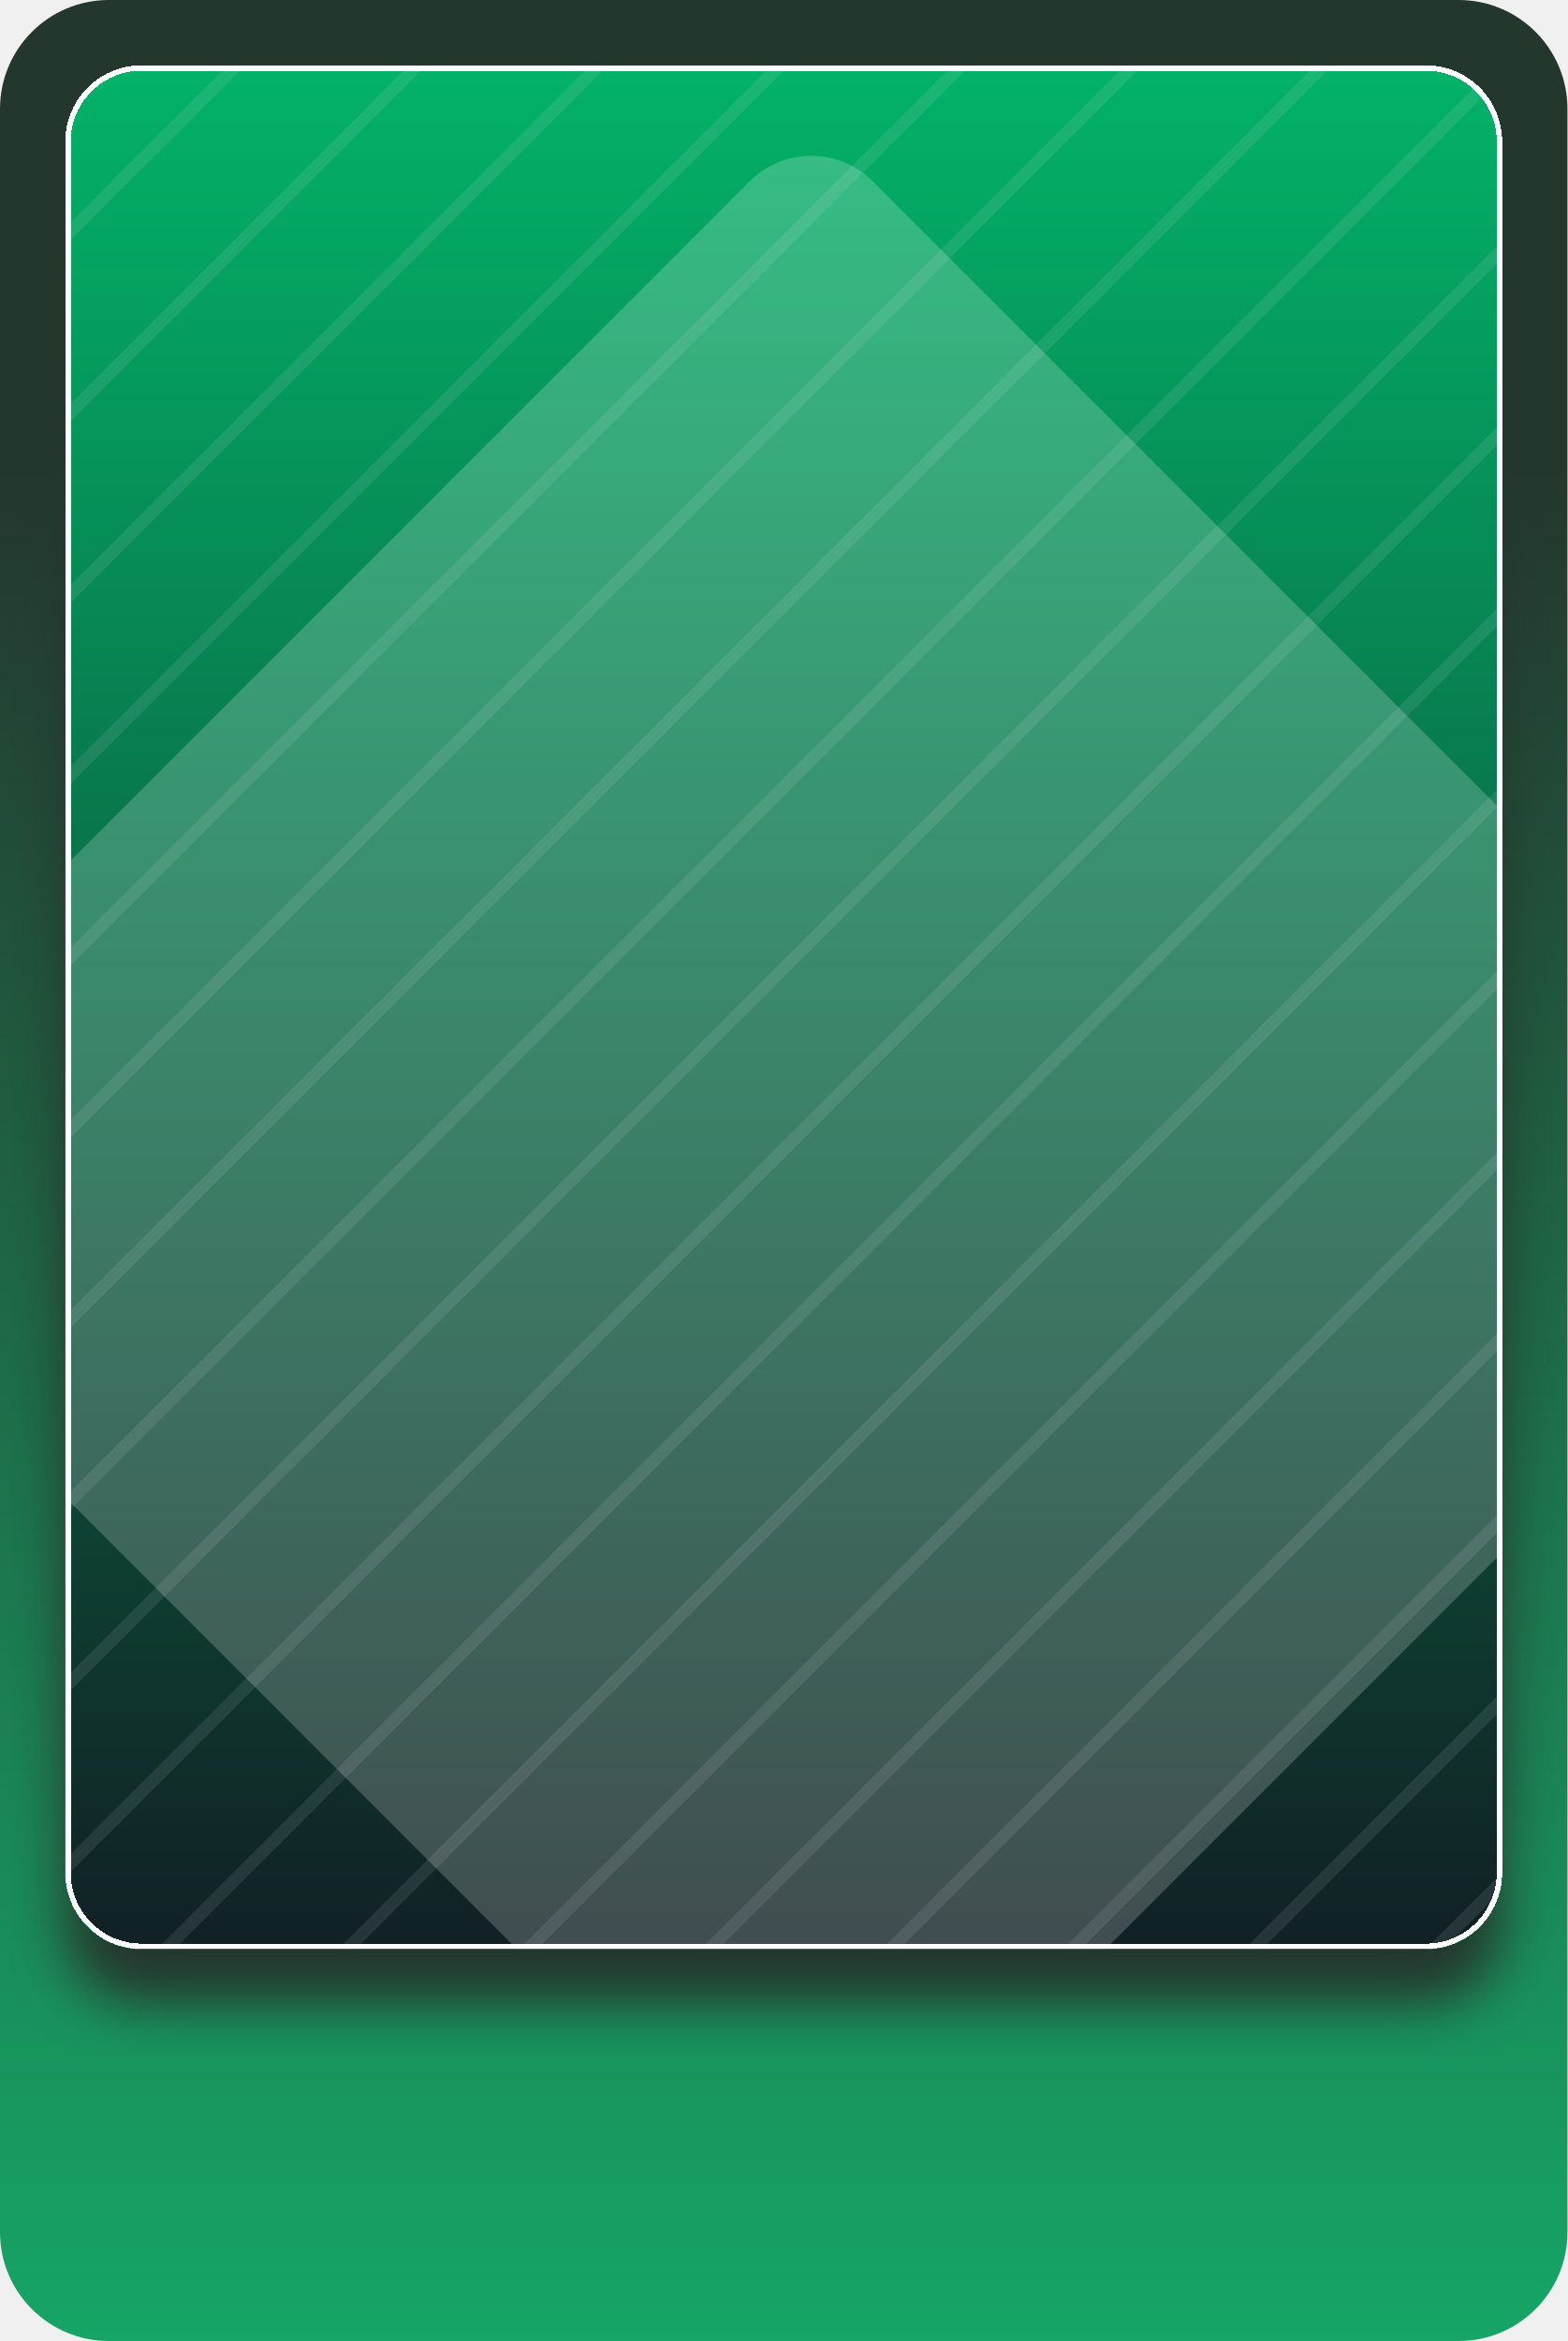
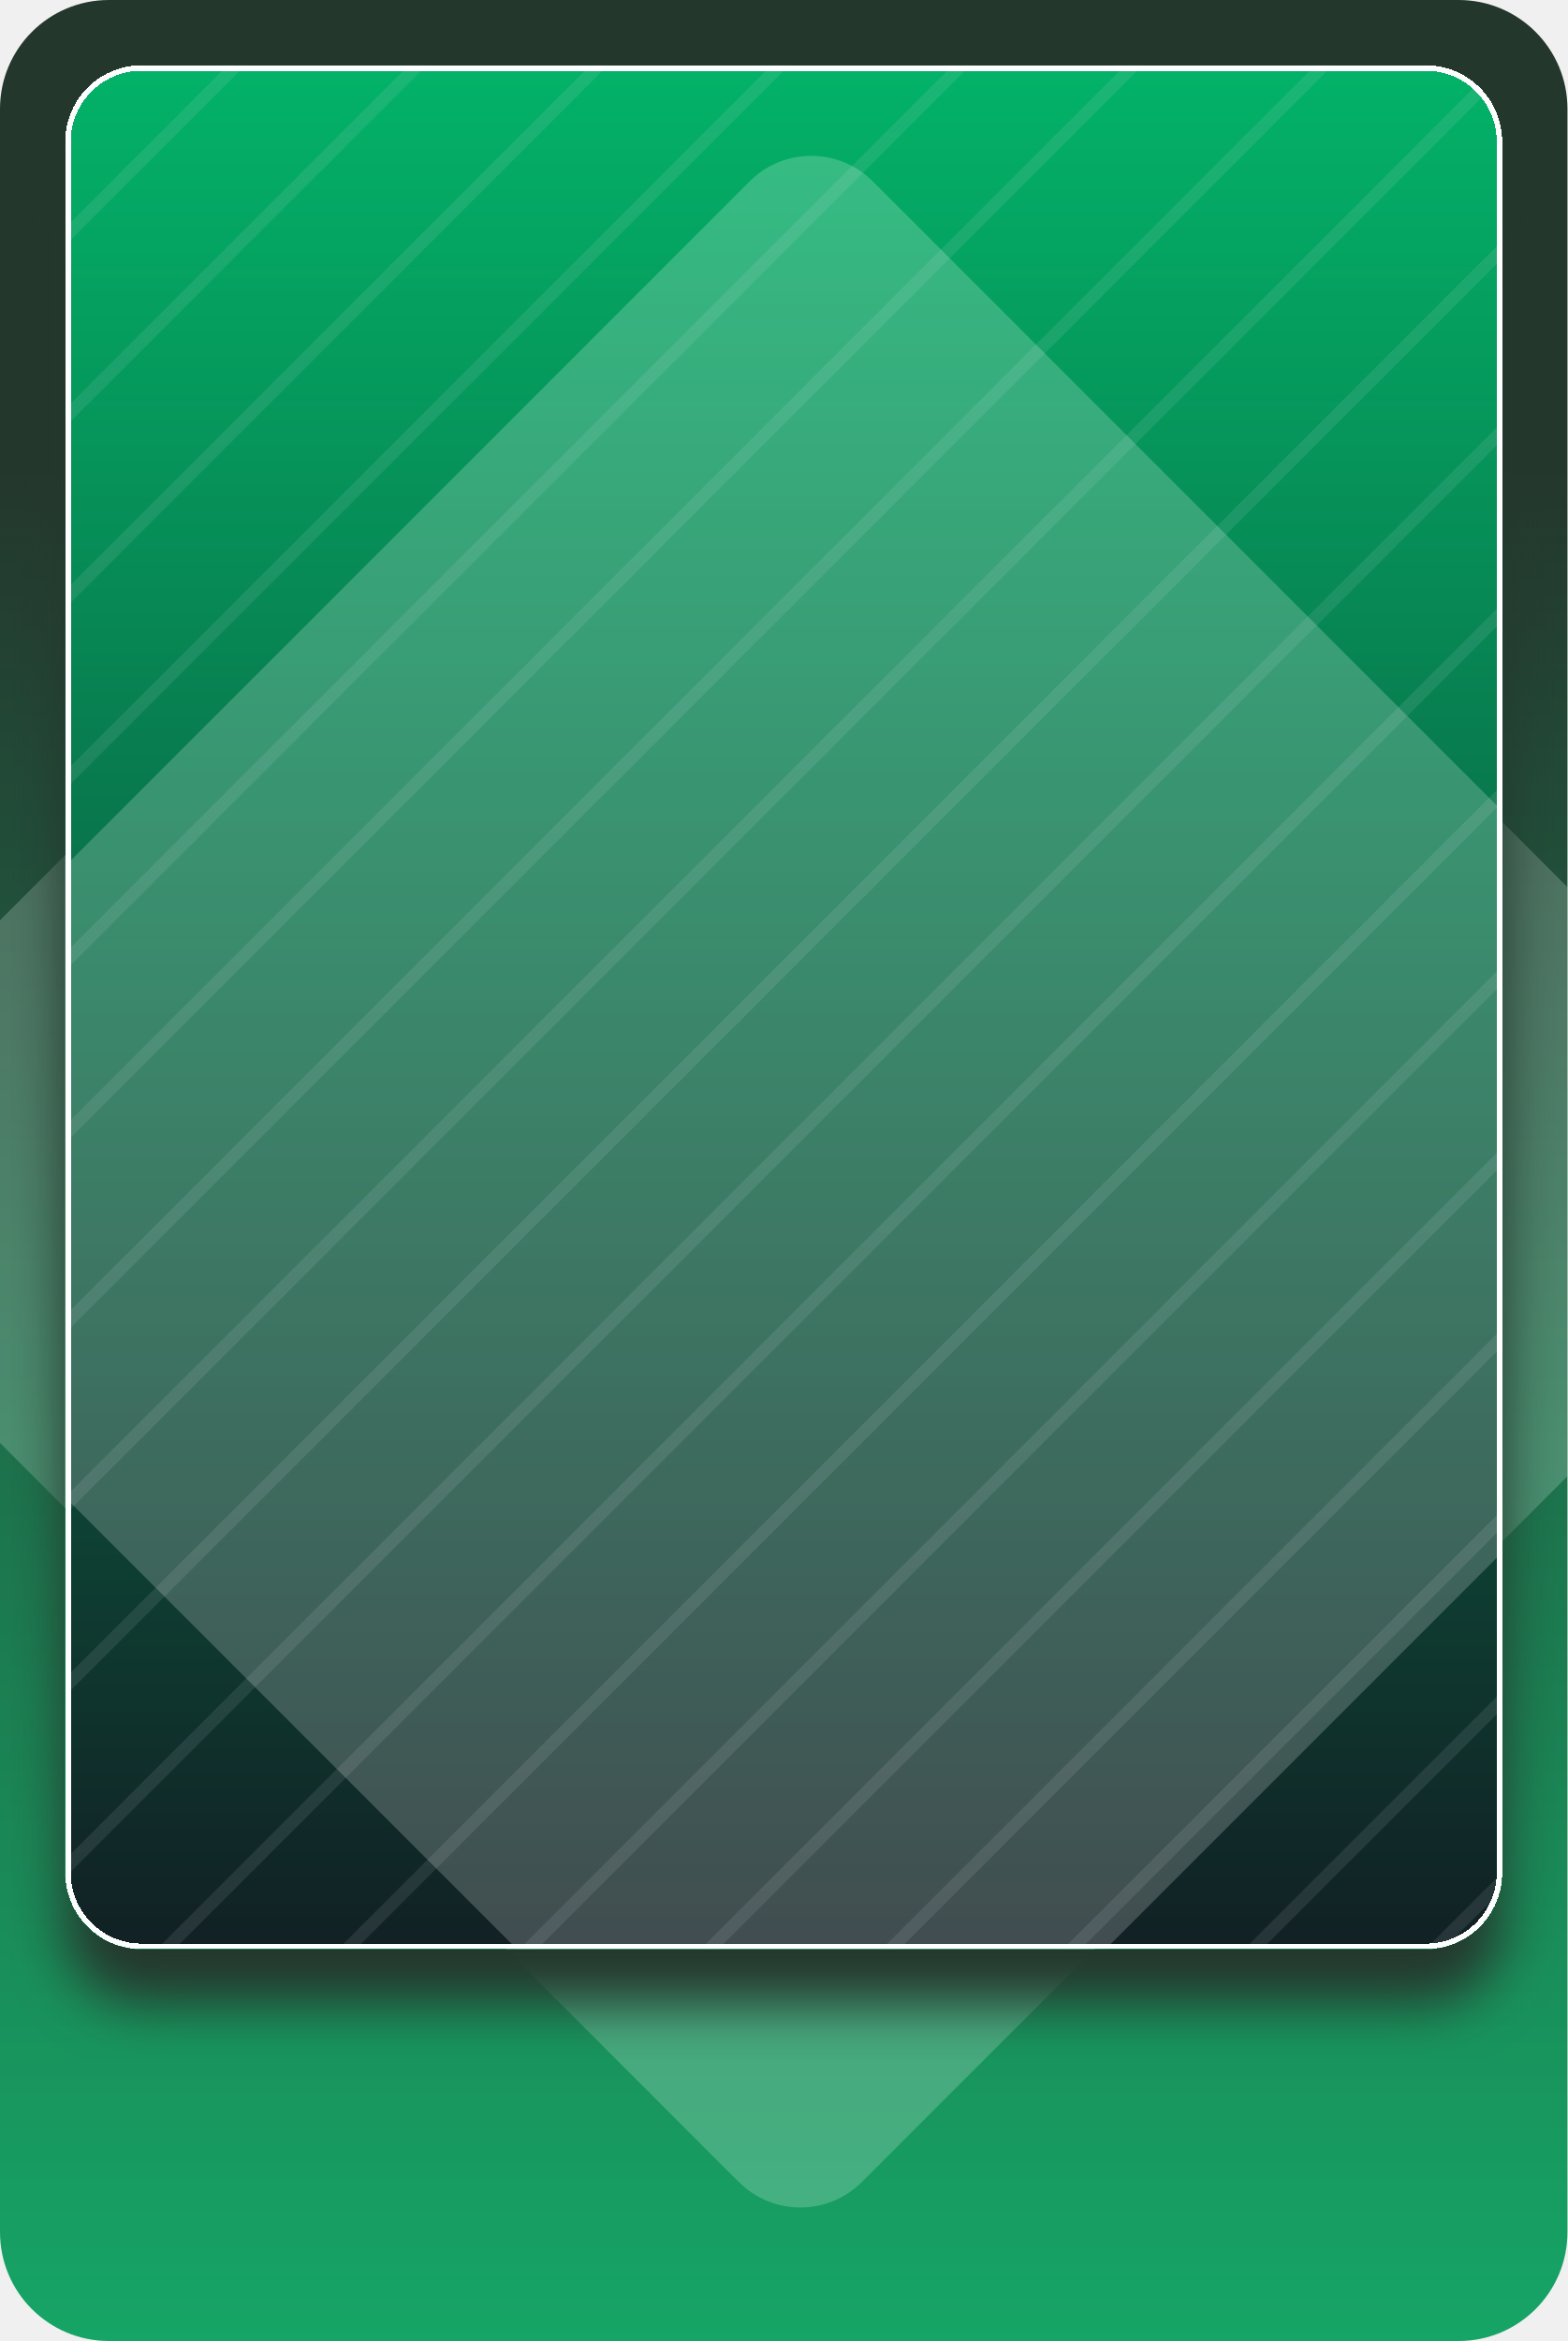
<svg xmlns="http://www.w3.org/2000/svg" width="144" height="215" viewBox="0 0 144 215" fill="none">
  <g clip-path="url(#clip0_6014_572)">
    <rect width="144" height="215" rx="10" fill="url(#paint0_linear_6014_572)" />
+     <rect x="73.525" y="11" width="137.922" height="137.922" rx="8" transform="rotate(45 73.5254 11)" fill="white" fill-opacity="0.2" />
    <g filter="url(#filter0_d_6014_572)">
      <g clip-path="url(#clip1_6014_572)">
        <g filter="url(#filter1_d_6014_572)">
          <g clip-path="url(#clip2_6014_572)">
            <rect x="6" y="6" width="132" height="173" rx="7" fill="url(#paint1_linear_6014_572)" />
            <rect x="518.352" y="37.027" width="978.489" height="978.489" rx="40" transform="rotate(45 518.352 37.0273)" fill="url(#paint2_linear_6014_572)" fill-opacity="0.2" />
-             <path fill-rule="evenodd" clip-rule="evenodd" d="M25.355 -115L26.17 -114.185L-253.185 165.17L-254 164.355L25.355 -115ZM-132.294 294.039L-132.294 294.04L147.062 14.684L146.246 13.869L146.155 13.96L146.155 13.96L-133.201 293.315L-132.386 294.13L-132.294 294.039ZM67.797 -72.558L66.982 -73.373L-212.373 205.982L-211.558 206.797L67.797 -72.558ZM187.781 55.587L187.782 55.587L188.597 56.402L188.597 56.402L-90.758 335.757L-90.759 335.757L-91.573 334.942L-91.574 334.942L187.781 55.587ZM104.619 -27.757L108.608 -31.746L109.423 -30.931L105.434 -26.942L-169.932 248.424L-173.921 252.413L-174.736 251.598L-170.747 247.609L104.619 -27.757ZM229.409 97.213L225.42 101.203L-49.946 376.569L-53.936 380.558L-53.121 381.373L-49.131 377.384L226.235 102.018L230.224 98.028L229.409 97.213ZM34.496 -105.86L33.681 -106.675L-245.675 172.681L-244.86 173.496L34.496 -105.86ZM154.481 22.285L155.296 23.101L-124.059 302.456L-124.874 301.641L154.481 22.285ZM76.122 -64.233L75.307 -65.048L-204.048 214.307L-203.233 215.122L76.122 -64.233ZM196.107 63.912L196.922 64.727L-82.433 344.083L-83.248 343.268L196.107 63.912ZM113.76 -18.617L112.945 -19.432L-166.41 259.923L-165.595 260.738L113.76 -18.617ZM233.745 109.528L234.56 110.343L-44.795 389.699L-45.61 388.884L233.745 109.528ZM42.821 -97.534L42.006 -98.349L-237.35 181.006L-236.535 181.821L42.821 -97.534ZM162.806 30.611L163.621 31.426L-115.734 310.781L-116.55 309.966L162.806 30.611ZM84.447 -55.908L83.632 -56.723L-195.724 222.633L-194.908 223.448L84.447 -55.908ZM204.433 72.237L205.248 73.052L-74.108 352.408L-74.923 351.593L204.433 72.237ZM242.885 118.669L242.07 117.853L-37.285 397.209L-36.47 398.024L242.885 118.669ZM50.331 -90.024L51.146 -89.209L-228.209 190.146L-229.024 189.331L50.331 -90.024ZM171.946 39.751L171.131 38.936L-108.224 318.292L-107.409 319.107L171.946 39.751ZM91.958 -48.397L92.773 -47.582L-186.583 231.773L-187.398 230.958L91.958 -48.397ZM213.573 81.378L212.758 80.563L-66.598 359.918L-65.782 360.733L213.573 81.378ZM129.595 -2.781L130.41 -1.966L-148.945 277.389L-149.76 276.574L129.595 -2.781ZM251.211 126.994L250.396 126.179L-28.959 405.534L-28.144 406.349L251.211 126.994ZM58.657 -81.698L59.472 -80.883L-219.883 198.472L-220.698 197.657L58.657 -81.698ZM180.272 48.076L179.457 47.261L-99.898 326.616L-99.083 327.432L180.272 48.076ZM100.283 -40.072L101.098 -39.257L-178.257 240.098L-179.072 239.283L100.283 -40.072ZM221.898 89.703L221.083 88.888L-58.272 368.244L-57.457 369.059L221.898 89.703ZM137.921 5.544L138.736 6.359L-140.619 285.714L-141.434 284.899L137.921 5.544ZM259.536 135.319L258.721 134.504L-20.635 413.86L-19.82 414.675L259.536 135.319ZM120.355 -11L121.17 -10.185L-158.185 269.17L-159 268.355L120.355 -11Z" fill="url(#paint3_linear_6014_572)" fill-opacity="0.5" />
+             <path fill-rule="evenodd" clip-rule="evenodd" d="M25.355 -115L26.17 -114.185L-253.185 165.17L-254 164.355L25.355 -115ZM-132.294 294.039L-132.294 294.04L147.062 14.684L146.246 13.869L146.155 13.96L146.155 13.96L-133.201 293.315L-132.386 294.13L-132.294 294.039ZM67.797 -72.558L66.982 -73.373L-212.373 205.982L-211.558 206.797L67.797 -72.558ZM187.781 55.587L187.782 55.587L188.596 56.402L188.597 56.402L-90.758 335.757L-90.759 335.757L-91.573 334.942L-91.574 334.942L187.781 55.587ZM104.619 -27.757L108.608 -31.746L109.423 -30.931L105.434 -26.942L-169.932 248.424L-173.921 252.413L-174.736 251.598L-170.747 247.609L104.619 -27.757ZM229.409 97.213L225.42 101.203L-49.946 376.569L-53.936 380.558L-53.121 381.373L-49.131 377.384L226.235 102.018L230.224 98.028L229.409 97.213ZM34.496 -105.86L33.681 -106.675L-245.675 172.681L-244.86 173.496L34.496 -105.86ZM154.481 22.285L155.296 23.101L-124.059 302.456L-124.874 301.641L154.481 22.285ZM76.122 -64.233L75.307 -65.048L-204.048 214.307L-203.233 215.122L76.122 -64.233ZM196.107 63.912L196.922 64.727L-82.433 344.083L-83.248 343.268L196.107 63.912ZM113.76 -18.617L112.945 -19.432L-166.41 259.923L-165.595 260.738L113.76 -18.617ZM233.745 109.528L234.56 110.343L-44.795 389.699L-45.61 388.884L233.745 109.528ZM42.821 -97.534L42.006 -98.349L-237.35 181.006L-236.535 181.821L42.821 -97.534ZM162.806 30.611L163.621 31.426L-115.734 310.781L-116.55 309.966L162.806 30.611ZM84.447 -55.908L83.632 -56.723L-195.724 222.633L-194.908 223.448L84.447 -55.908ZM204.433 72.237L205.248 73.052L-74.108 352.408L-74.923 351.593L204.433 72.237ZM242.885 118.669L242.07 117.853L-37.285 397.209L-36.47 398.024L242.885 118.669ZM50.331 -90.024L51.146 -89.209L-228.209 190.146L-229.024 189.331L50.331 -90.024ZM171.946 39.751L171.131 38.936L-108.224 318.292L-107.409 319.107L171.946 39.751ZM91.958 -48.397L92.773 -47.582L-186.583 231.773L-187.398 230.958L91.958 -48.397ZM213.573 81.378L212.758 80.563L-66.598 359.918L-65.782 360.733L213.573 81.378ZM129.595 -2.781L130.41 -1.966L-148.945 277.389L-149.76 276.574L129.595 -2.781ZM251.211 126.994L250.396 126.179L-28.959 405.534L-28.144 406.349L251.211 126.994ZM58.657 -81.698L59.472 -80.883L-219.883 198.472L-220.698 197.657L58.657 -81.698ZM180.272 48.076L179.457 47.261L-99.898 326.616L-99.083 327.432L180.272 48.076ZM100.283 -40.072L101.098 -39.257L-178.257 240.098L-179.072 239.283L100.283 -40.072ZM221.898 89.703L221.083 88.888L-58.272 368.244L-57.457 369.059L221.898 89.703ZM137.921 5.544L138.736 6.359L-140.619 285.714L-141.434 284.899L137.921 5.544ZM259.536 135.319L258.721 134.504L-20.635 413.86L-19.82 414.675L259.536 135.319ZM120.355 -11L121.17 -10.185L-158.185 269.17L-159 268.355L120.355 -11Z" fill="url(#paint3_linear_6014_572)" fill-opacity="0.5" />
            <rect x="74.526" y="11" width="137.922" height="137.922" rx="8" transform="rotate(45 74.5259 11)" fill="white" fill-opacity="0.2" />
          </g>
        </g>
      </g>
      <rect x="6.25" y="6.25" width="131.5" height="172.5" rx="6.75" stroke="white" stroke-width="0.5" shape-rendering="crispEdges" />
    </g>
  </g>
  <defs>
    <filter id="filter0_d_6014_572" x="1" y="6" width="142" height="183" filterUnits="userSpaceOnUse" color-interpolation-filters="sRGB">
      <feFlood flood-opacity="0" result="BackgroundImageFix" />
      <feColorMatrix in="SourceAlpha" type="matrix" values="0 0 0 0 0 0 0 0 0 0 0 0 0 0 0 0 0 0 127 0" result="hardAlpha" />
      <feOffset dy="5" />
      <feGaussianBlur stdDeviation="2.5" />
      <feComposite in2="hardAlpha" operator="out" />
      <feColorMatrix type="matrix" values="0 0 0 0 0.141 0 0 0 0 0.216 0 0 0 0 0.176 0 0 0 1 0" />
      <feBlend mode="normal" in2="BackgroundImageFix" result="effect1_dropShadow_6014_572" />
      <feBlend mode="normal" in="SourceGraphic" in2="effect1_dropShadow_6014_572" result="shape" />
    </filter>
    <filter id="filter1_d_6014_572" x="1" y="6" width="142" height="183" filterUnits="userSpaceOnUse" color-interpolation-filters="sRGB">
      <feFlood flood-opacity="0" result="BackgroundImageFix" />
      <feColorMatrix in="SourceAlpha" type="matrix" values="0 0 0 0 0 0 0 0 0 0 0 0 0 0 0 0 0 0 127 0" result="hardAlpha" />
      <feOffset dy="5" />
      <feGaussianBlur stdDeviation="2.5" />
      <feComposite in2="hardAlpha" operator="out" />
      <feColorMatrix type="matrix" values="0 0 0 0 0.291 0 0 0 0 0.261 0 0 0 0 0.143 0 0 0 0.7 0" />
      <feBlend mode="normal" in2="BackgroundImageFix" result="effect1_dropShadow_6014_572" />
      <feBlend mode="normal" in="SourceGraphic" in2="effect1_dropShadow_6014_572" result="shape" />
    </filter>
    <linearGradient id="paint0_linear_6014_572" x1="72" y1="0" x2="72" y2="215" gradientUnits="userSpaceOnUse">
      <stop offset="0.2" stop-color="#24372D" />
      <stop offset="1" stop-color="#16A566" />
    </linearGradient>
    <linearGradient id="paint1_linear_6014_572" x1="72" y1="6" x2="72" y2="179" gradientUnits="userSpaceOnUse">
      <stop stop-color="#03B268" />
      <stop offset="1" stop-color="#112024" />
    </linearGradient>
    <linearGradient id="paint2_linear_6014_572" x1="518.352" y1="37.027" x2="898.72" y2="417.396" gradientUnits="userSpaceOnUse">
      <stop stop-color="white" />
      <stop offset="1" stop-color="#303030" />
    </linearGradient>
    <linearGradient id="paint3_linear_6014_572" x1="160.134" y1="237.518" x2="161.018" y2="238.406" gradientUnits="userSpaceOnUse">
      <stop stop-color="#E9E6ED" stop-opacity="0.2" />
      <stop offset="1" stop-color="#562783" />
    </linearGradient>
    <clipPath id="clip0_6014_572">
      <rect width="144" height="215" rx="10" fill="white" />
    </clipPath>
    <clipPath id="clip1_6014_572">
      <rect x="6" y="6" width="132" height="173" rx="7" fill="white" />
    </clipPath>
    <clipPath id="clip2_6014_572">
      <rect x="6" y="6" width="132" height="173" rx="7" fill="white" />
    </clipPath>
  </defs>
</svg>
